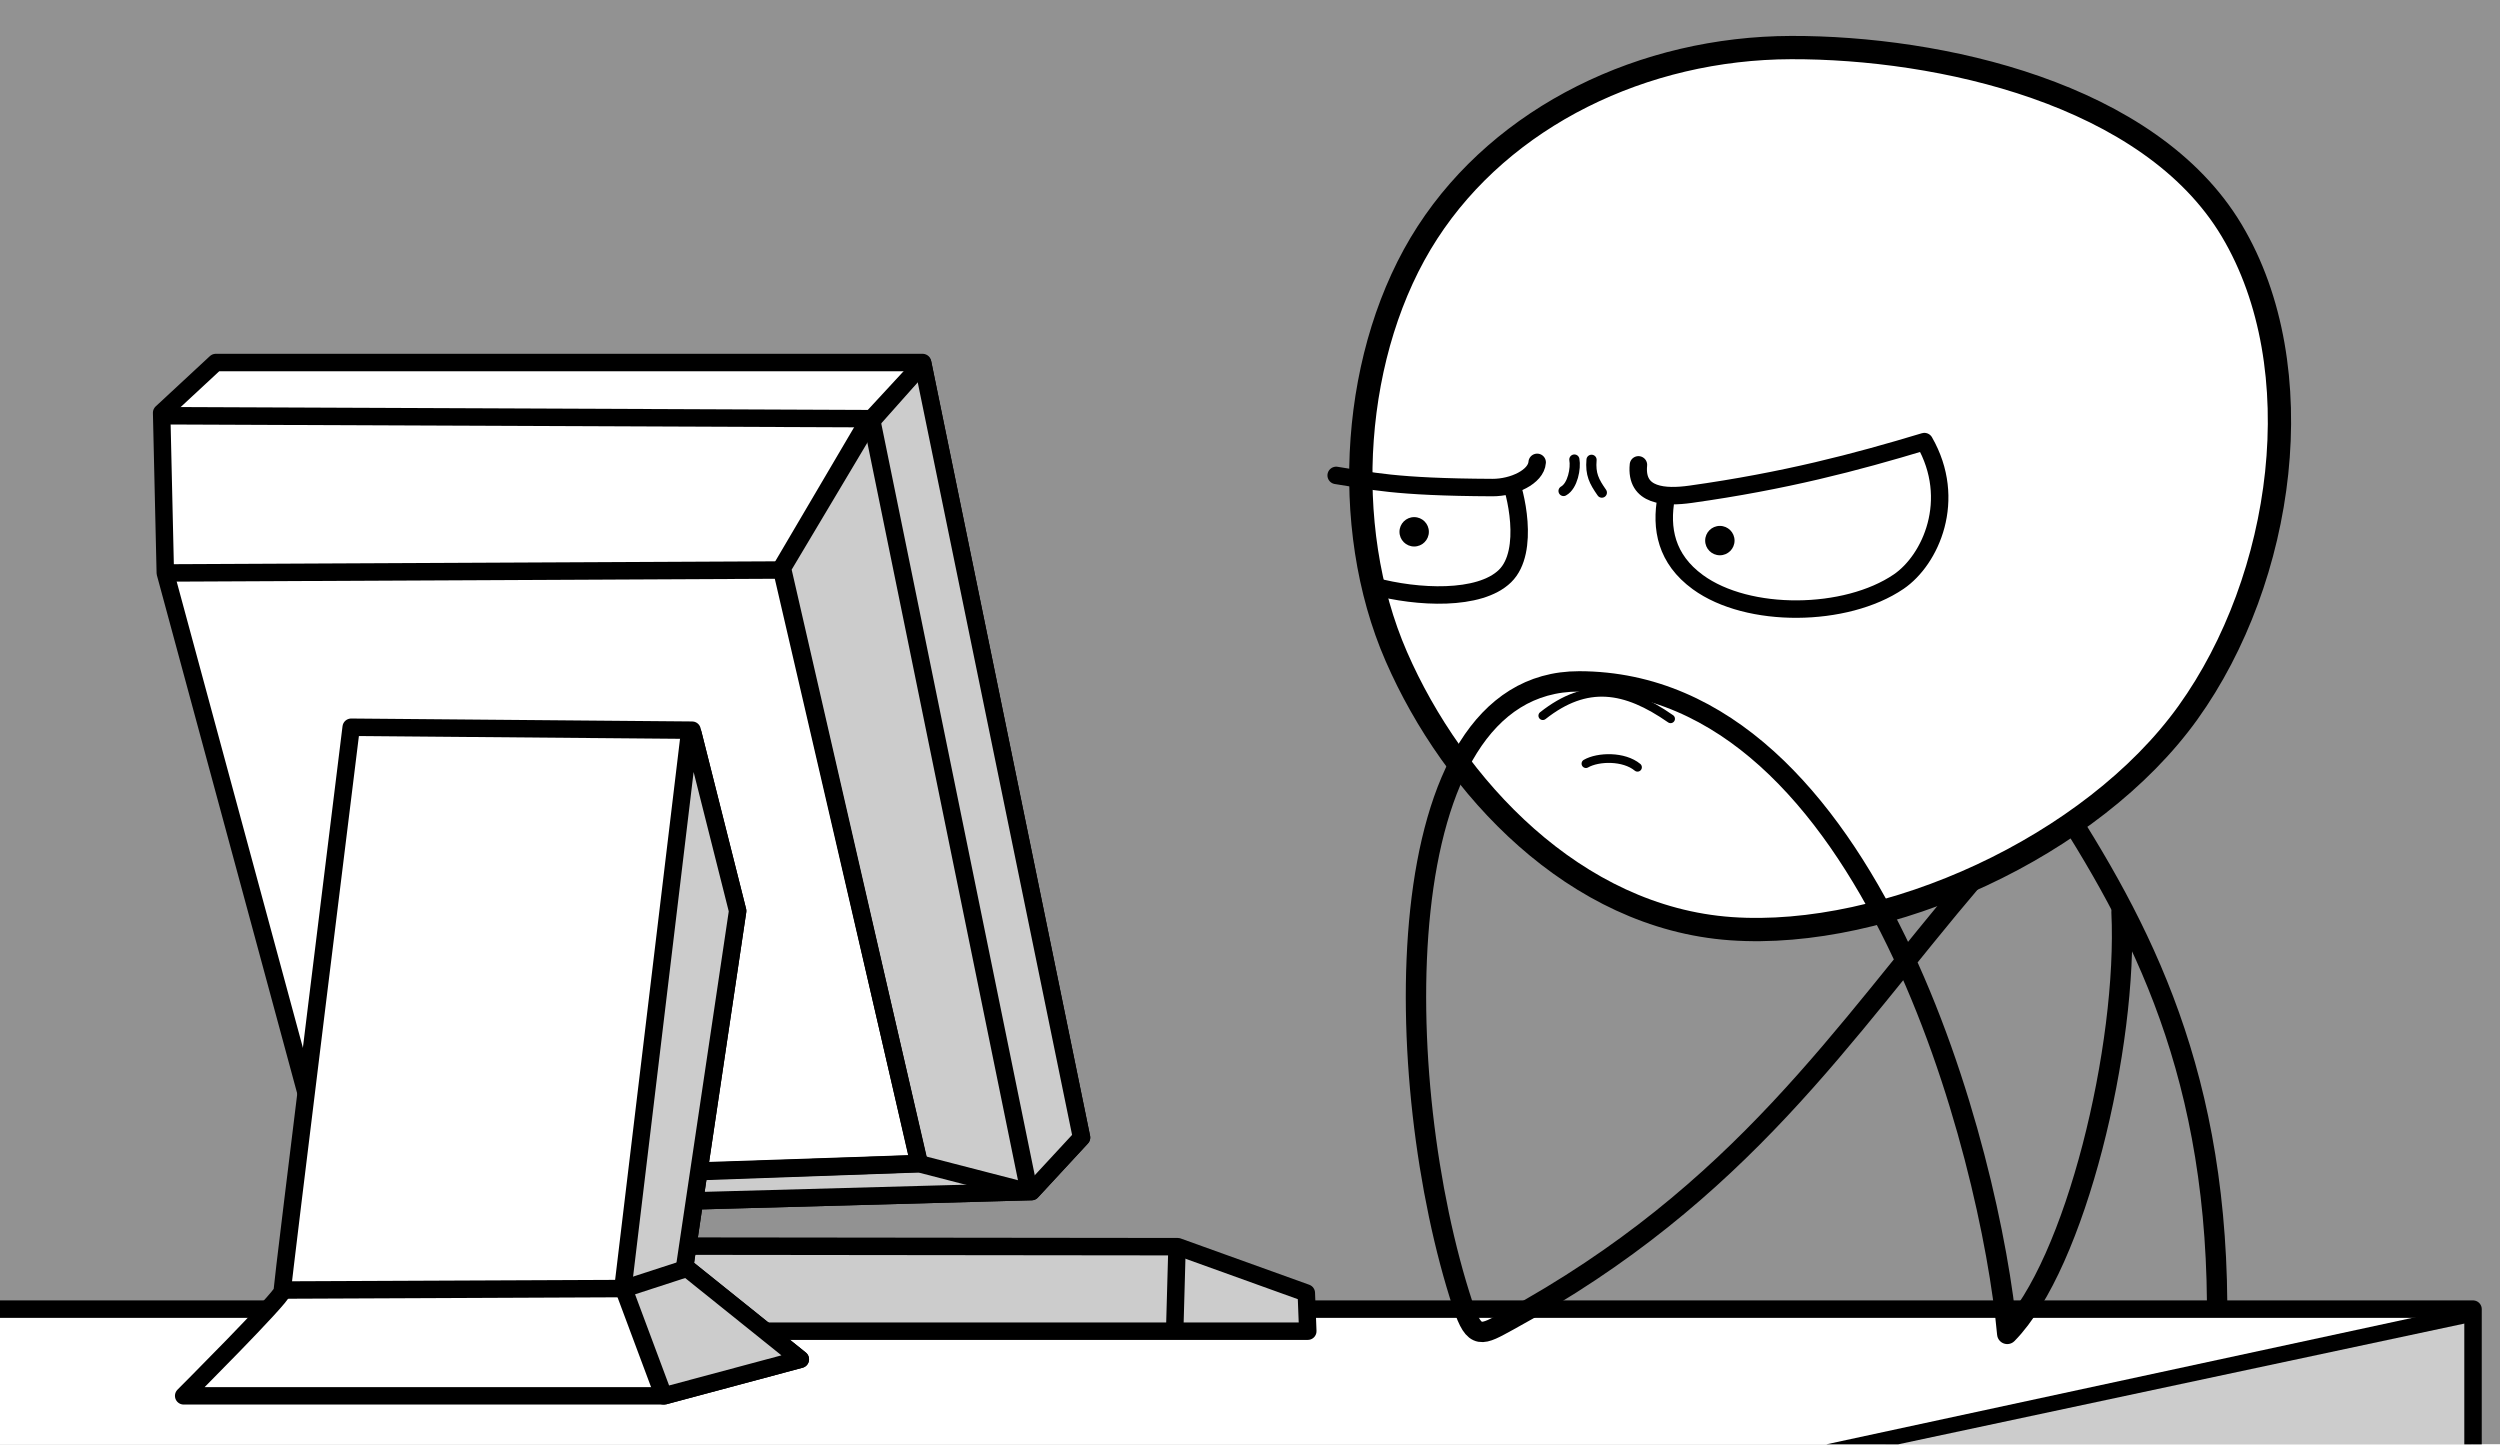
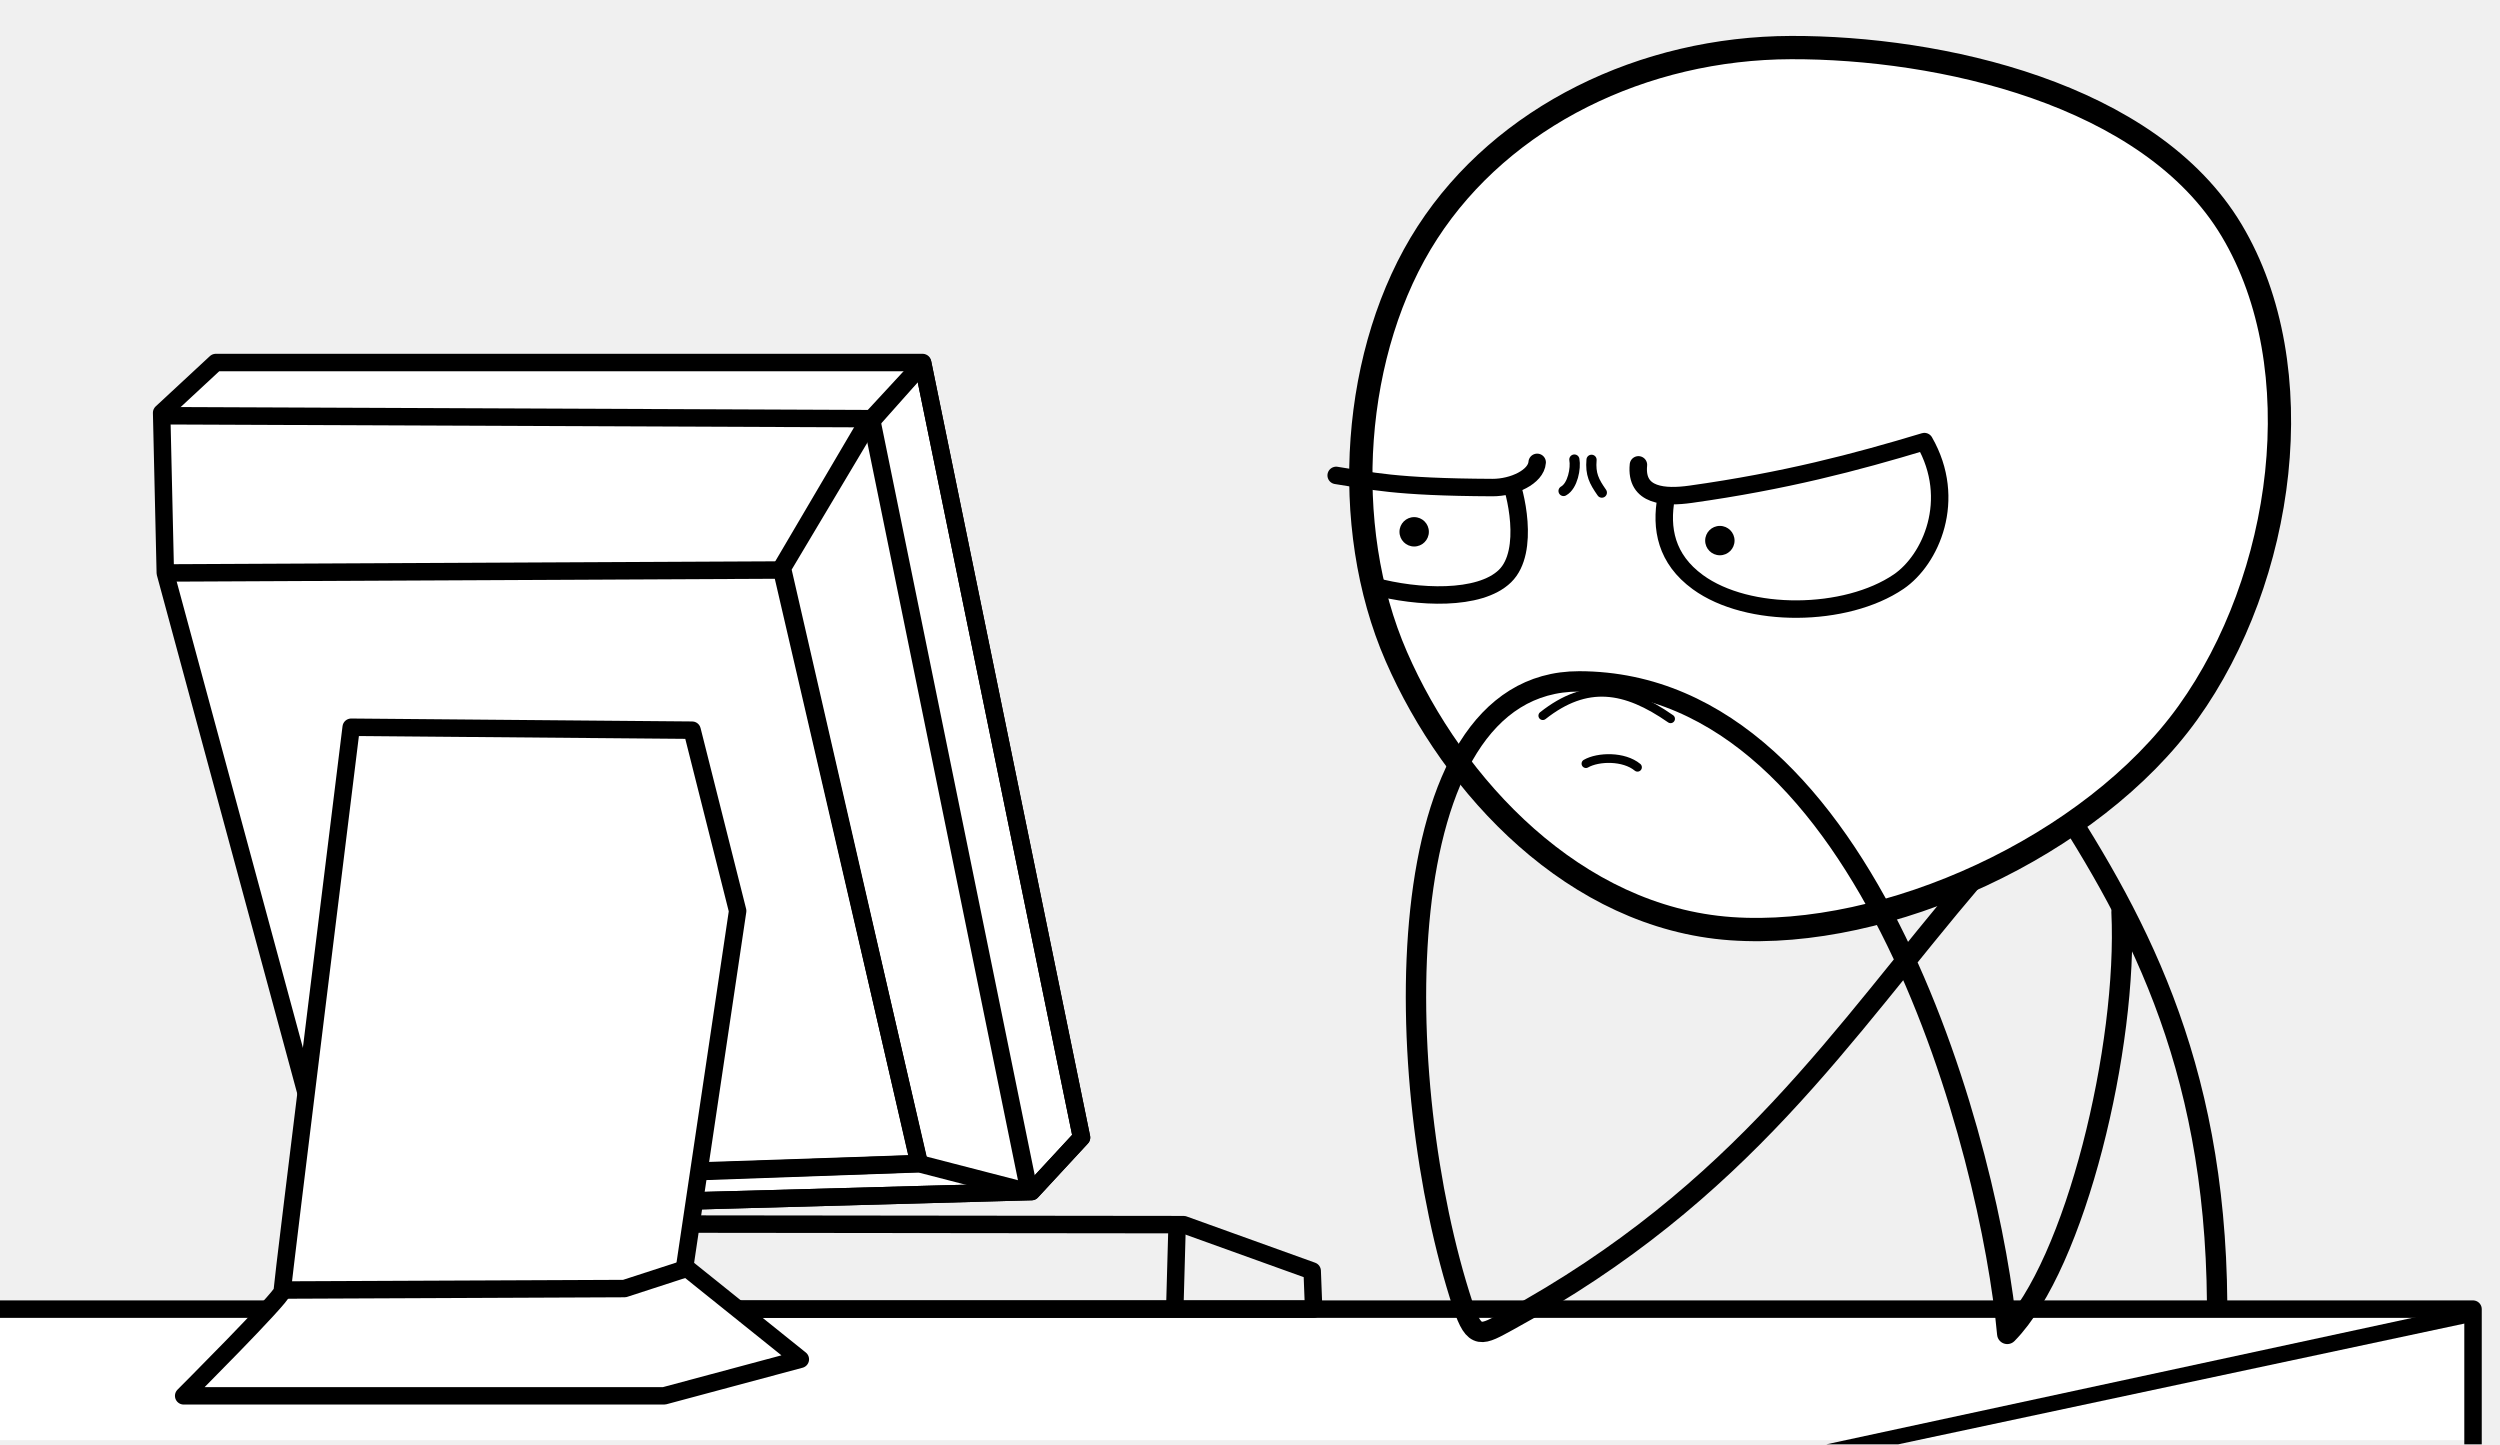
<svg xmlns="http://www.w3.org/2000/svg" width="1718.63" height="992.727" id="svg2" version="1.1">
  <defs id="defs4" />
  <g id="layer1" transform="translate(855.5992,-221.0865)">
-     <rect style="fill:#929292;fill-opacity:1;stroke:none" id="rect3808" width="1718.63" height="992.727" x="-855.599" y="221.087" />
-     <path id="path3812" d="m 844.488,1213.987 0,-92.934 -1701.097,0 0,92.934 z" style="fill:#ffffff;stroke:none" />
-     <path style="fill:#cccccc;fill-opacity:1;stroke:none" d="M 1700.094 902.438 C 1699.237 902.63 1388.357 972.446 1295.812 992.906 L 1698.906 992.906 L 1700.094 928.906 L 1700.094 902.438 z " transform="translate(-855.5992,221.0865)" id="path3881" />
+     <path id="path3812" d="m 844.488,1211.13 v -92.934 H -856.609 v 92.934 z" style="fill:#ffffff;stroke:none" />
    <path style="fill:none;stroke:#000000;stroke-width:12;stroke-linecap:butt;stroke-linejoin:round;stroke-miterlimit:4;stroke-opacity:1;stroke-dasharray:none;stroke-dashoffset:0.8" d="m -856.609,1121.053 1701.097,0 0,92.934" id="path3784" />
    <path style="font-size:medium;font-style:normal;font-variant:normal;font-weight:normal;font-stretch:normal;text-indent:0;text-align:start;text-decoration:none;line-height:normal;letter-spacing:normal;word-spacing:normal;text-transform:none;direction:ltr;block-progression:tb;writing-mode:lr-tb;text-anchor:start;baseline-shift:baseline;color:#000000;fill:#000000;fill-opacity:1;stroke:none;stroke-width:12;marker:none;visibility:visible;display:inline;overflow:visible;enable-background:accumulate;font-family:Sans;-inkscape-font-specification:Sans" d="M 830.5,1121.062 399.875,1214 l 49.412,0 394.353,-84.113 -4.515,-8.824 z" id="path3786" />
-     <path style="fill:#cccccc;stroke:#000000;stroke-width:12;stroke-linecap:butt;stroke-linejoin:round;stroke-miterlimit:4;stroke-opacity:1;stroke-dasharray:none;stroke-dashoffset:0.8;fill-opacity:1" d="m -486.388,1077.616 440.427,0.505 88.388,31.82 1.01,26.264 -329.036,0 -193.213,0" id="path2996" />
-     <path style="fill:none;stroke:#000000;stroke-width:12;stroke-linecap:butt;stroke-linejoin:round;stroke-miterlimit:4;stroke-opacity:1;stroke-dasharray:none;stroke-dashoffset:0.8" d="m -46.467,1079.131 -1.5,53.712" id="path3766" />
+     <path style="fill:#000000;fill-opacity:0;stroke:#000000;stroke-width:12;stroke-linecap:butt;stroke-linejoin:round;stroke-miterlimit:4;stroke-dasharray:none;stroke-dashoffset:0.8;stroke-opacity:1" d="m -482.348,1062.464 440.427,0.505 88.388,31.82 1.01,26.264 H -281.559 -474.772" id="path2996" />
+     <path style="fill:none;stroke:#000000;stroke-width:12;stroke-linecap:butt;stroke-linejoin:round;stroke-miterlimit:4;stroke-dasharray:none;stroke-dashoffset:0.8;stroke-opacity:1" d="m -46.467,1065.999 -1.5,53.712" id="path3766" />
    <path style="fill:#ffffff;stroke:#000000;stroke-width:12;stroke-linecap:butt;stroke-linejoin:round;stroke-miterlimit:4;stroke-opacity:1;stroke-dasharray:none;stroke-dashoffset:0.8" d="m -741.957,614.966 118.693,438.406 476.792,-13.132 34.375,-37.16 -109.27,-532.769 -485.883,10e-6 -37.232,34.548 z" id="path3768" />
-     <path style="fill:#cccccc;fill-opacity:1;stroke:#000000;stroke-width:12;stroke-miterlimit:4;stroke-dasharray:none;stroke-linejoin:round;stroke-linecap:round" d="M 634.344 249.812 L 598.938 288.094 L 537.844 390.594 L 631.781 799.875 L 463.219 805.594 L 418.031 827.156 L 709.125 819.156 L 743.5 782 L 634.344 249.812 z " id="path3876" transform="translate(-855.5992,221.0865)" />
+     <path style="fill:#000000;fill-opacity:0;stroke:#000000;stroke-width:12;stroke-miterlimit:4;stroke-dasharray:none;stroke-linejoin:round;stroke-linecap:round" d="M 634.344 249.812 L 598.938 288.094 L 537.844 390.594 L 631.781 799.875 L 463.219 805.594 L 418.031 827.156 L 709.125 819.156 L 743.5 782 L 634.344 249.812 z " id="path3876" transform="translate(-855.5992,221.0865)" />
    <path style="fill:none;stroke:#000000;stroke-width:12;stroke-linecap:butt;stroke-linejoin:round;stroke-miterlimit:4;stroke-opacity:1;stroke-dasharray:none;stroke-dashoffset:0.8" d="m -745.493,506.88 488.914,2.02 108.086,529.32" id="path3770" />
    <path style="fill:none;stroke:#000000;stroke-width:12;stroke-linecap:butt;stroke-linejoin:round;stroke-miterlimit:4;stroke-opacity:1;stroke-dasharray:none;stroke-dashoffset:0.8" d="m -223.575,1021.098 -94.623,-408.152 -423.759,2.02" id="path3772" />
    <path style="fill:none;stroke:#000000;stroke-width:12;stroke-linecap:butt;stroke-linejoin:round;stroke-miterlimit:4;stroke-opacity:1;stroke-dasharray:none;stroke-dashoffset:0.8" d="m -319.208,612.946 60.609,-103.036" id="path3774" />
    <path style="fill:none;stroke:#000000;stroke-width:12;stroke-linecap:butt;stroke-linejoin:round;stroke-miterlimit:4;stroke-opacity:1;stroke-dasharray:none;stroke-dashoffset:0.8" d="m -149.503,1040.24 -74.073,-19.142 -158.681,5.663" id="path3776" />
    <path style="fill:#ffffff;stroke:#000000;stroke-width:12;stroke-linecap:butt;stroke-linejoin:round;stroke-miterlimit:4;stroke-opacity:1;stroke-dasharray:none;stroke-dashoffset:0.8" d="m -729.33,1180.652 c 0,0 67.68,-67.68 67.68,-71.721 0,-4.041 47.477,-387.899 47.477,-387.899 l 234.355,2.02 31.315,124.249 -36.365,244.457 79.455,63.783 -93.598,25.11 z" id="path3778" />
-     <path style="fill:#cccccc;fill-opacity:1;stroke:#000000;stroke-width:12;stroke-linecap:butt;stroke-linejoin:round;stroke-miterlimit:4;stroke-opacity:1;stroke-dasharray:none;stroke-dashoffset:0.8" d="M 476.469,504.719 473.75,506 l -45.438,378.812 27.906,74.75 0.375,0 93.591,-25.095 -79.466,-63.812 36.375,-244.438 z" transform="translate(-855.5992,221.0865)" id="path3780" />
    <path style="fill:none;stroke:#000000;stroke-width:12;stroke-linecap:butt;stroke-linejoin:round;stroke-miterlimit:4;stroke-opacity:1;stroke-dasharray:none;stroke-dashoffset:0.8" d="m -385.878,1093.778 -40.406,13.132 -234.355,1.01" id="path3782" />
    <path style="fill:none;stroke:#000000;stroke-width:14;stroke-linecap:round;stroke-linejoin:round;stroke-miterlimit:4;stroke-opacity:1;stroke-dasharray:none;stroke-dashoffset:0.8" d="M 668.571,1116.648 C 667.306,948.824 611.214,849.535 550,756.648" id="path3788" />
    <path style="fill:#ffffff;stroke:#000000;stroke-width:16;stroke-linecap:round;stroke-linejoin:round;stroke-miterlimit:4;stroke-opacity:1;stroke-dasharray:none;stroke-dashoffset:0.8" d="m 678.571,379.505 c 56.437,94.554 36.096,239.279 -30,331.429 -66.096,92.15 -207.196,156.16 -314.286,148.571 -107.09,-7.589 -190.798,-97.192 -230,-187.143 -39.202,-89.951 -30.503,-211.345 21.429,-291.429 51.932,-80.084 148.603,-126.881 250,-127.143 101.397,-0.262 246.42,31.16 302.857,125.714 z" id="path3792" />
    <path style="fill:none;stroke:#000000;stroke-width:12;stroke-linecap:round;stroke-linejoin:round;stroke-miterlimit:4;stroke-opacity:1;stroke-dasharray:none;stroke-dashoffset:0.8" d="m 62.951,547.903 c 23.863,3.591 39.282,8.063 107.429,8.362 14.184,0.062 30.022,-7.317 30.753,-17.328" id="path3794" />
    <path style="fill:none;stroke:#000000;stroke-width:12;stroke-linecap:butt;stroke-linejoin:round;stroke-miterlimit:4;stroke-opacity:1;stroke-dasharray:none;stroke-dashoffset:0.8" d="m 88.893,624.058 c 29.884,8.081 72.606,10.153 90.138,-6.966 17.532,-17.12 6.836,-59.451 2.796,-67.532" id="path3796" />
    <path id="path3798" d="m 270.745,540.654 c -2.183,21.868 18.49,22.653 35.891,20.21 64.54,-9.058 113.266,-21.883 160.694,-36.206 22.954,40.009 4.333,81.323 -17.713,96.305 -36.266,24.646 -103.46,25.506 -138.01,0.327 -21.933,-15.984 -25.665,-36.968 -21.786,-58.214" style="fill:none;stroke:#000000;stroke-width:12;stroke-linecap:round;stroke-linejoin:round;stroke-miterlimit:4;stroke-opacity:1;stroke-dasharray:none;stroke-dashoffset:0.8" />
    <path style="fill:#000000;stroke:none" id="path3800" d="m 342.947,590.217 a 15.152,15.152 0 1 1 -30.305,0 15.152,15.152 0 1 1 30.305,0 z" transform="matrix(0.6666667,0,0,0.6666667,108.1934,199.2391)" />
    <path transform="matrix(0.6666667,0,0,0.6666667,-101.9542,193.2036)" d="m 342.947,590.217 a 15.152,15.152 0 1 1 -30.305,0 15.152,15.152 0 1 1 30.305,0 z" id="path3802" style="fill:#000000;stroke:none" />
    <path style="fill:none;stroke:#000000;stroke-width:6;stroke-linecap:round;stroke-miterlimit:4;stroke-dasharray:none" d="m 205,713.076 c 30.174,-23.823 56.735,-19.521 87.857,2.143" id="path3804" />
    <path style="fill:none;stroke:#000000;stroke-width:14;stroke-linecap:round;stroke-linejoin:round;stroke-miterlimit:4;stroke-opacity:1;stroke-dasharray:none;stroke-dashoffset:0.8" d="m 602.857,848.076 c 4.412,91.874 -31.512,242.198 -78.571,290 C 513.201,1016.063 430.337,689.741 230,689.505 95.669,689.347 99.896,965.878 150.037,1118.327 c 8.08,24.566 12.98,20.663 31.537,10.542 160.699,-87.638 229.534,-198.261 319.403,-303.615" id="path3790" />
    <path style="fill:none;stroke:#000000;stroke-width:7;stroke-linecap:round;stroke-linejoin:round;stroke-miterlimit:4;stroke-opacity:1;stroke-dasharray:none;stroke-dashoffset:0.8" d="m 1082.298,315.913 c 1.106,5.85 -1.081,18.125 -7.428,21.609" id="path3832" transform="translate(-855.5992,221.0865)" />
    <path style="fill:none;stroke:#000000;stroke-width:7;stroke-linecap:round;stroke-linejoin:round;stroke-miterlimit:4;stroke-opacity:1;stroke-dasharray:none;stroke-dashoffset:0.8" d="m 1094.105,316.086 c -0.836,9.991 1.712,14.858 7.089,22.569" id="path3834" transform="translate(-855.5992,221.0865)" />
    <path id="path3869" d="m 234.652,746.054 c 8.447,-4.859 26.123,-5.241 35.452,2.493" style="fill:none;stroke:#000000;stroke-width:6;stroke-linecap:round;stroke-miterlimit:4;stroke-dasharray:none" />
    <path style="fill:#ffffff;fill-opacity:1;stroke:#000000;stroke-width:12;stroke-miterlimit:4;stroke-dasharray:none" d="m 599.02,289.661 33.783,-37.997" id="path3871" transform="translate(-855.5992,221.0865)" />
  </g>
</svg>
